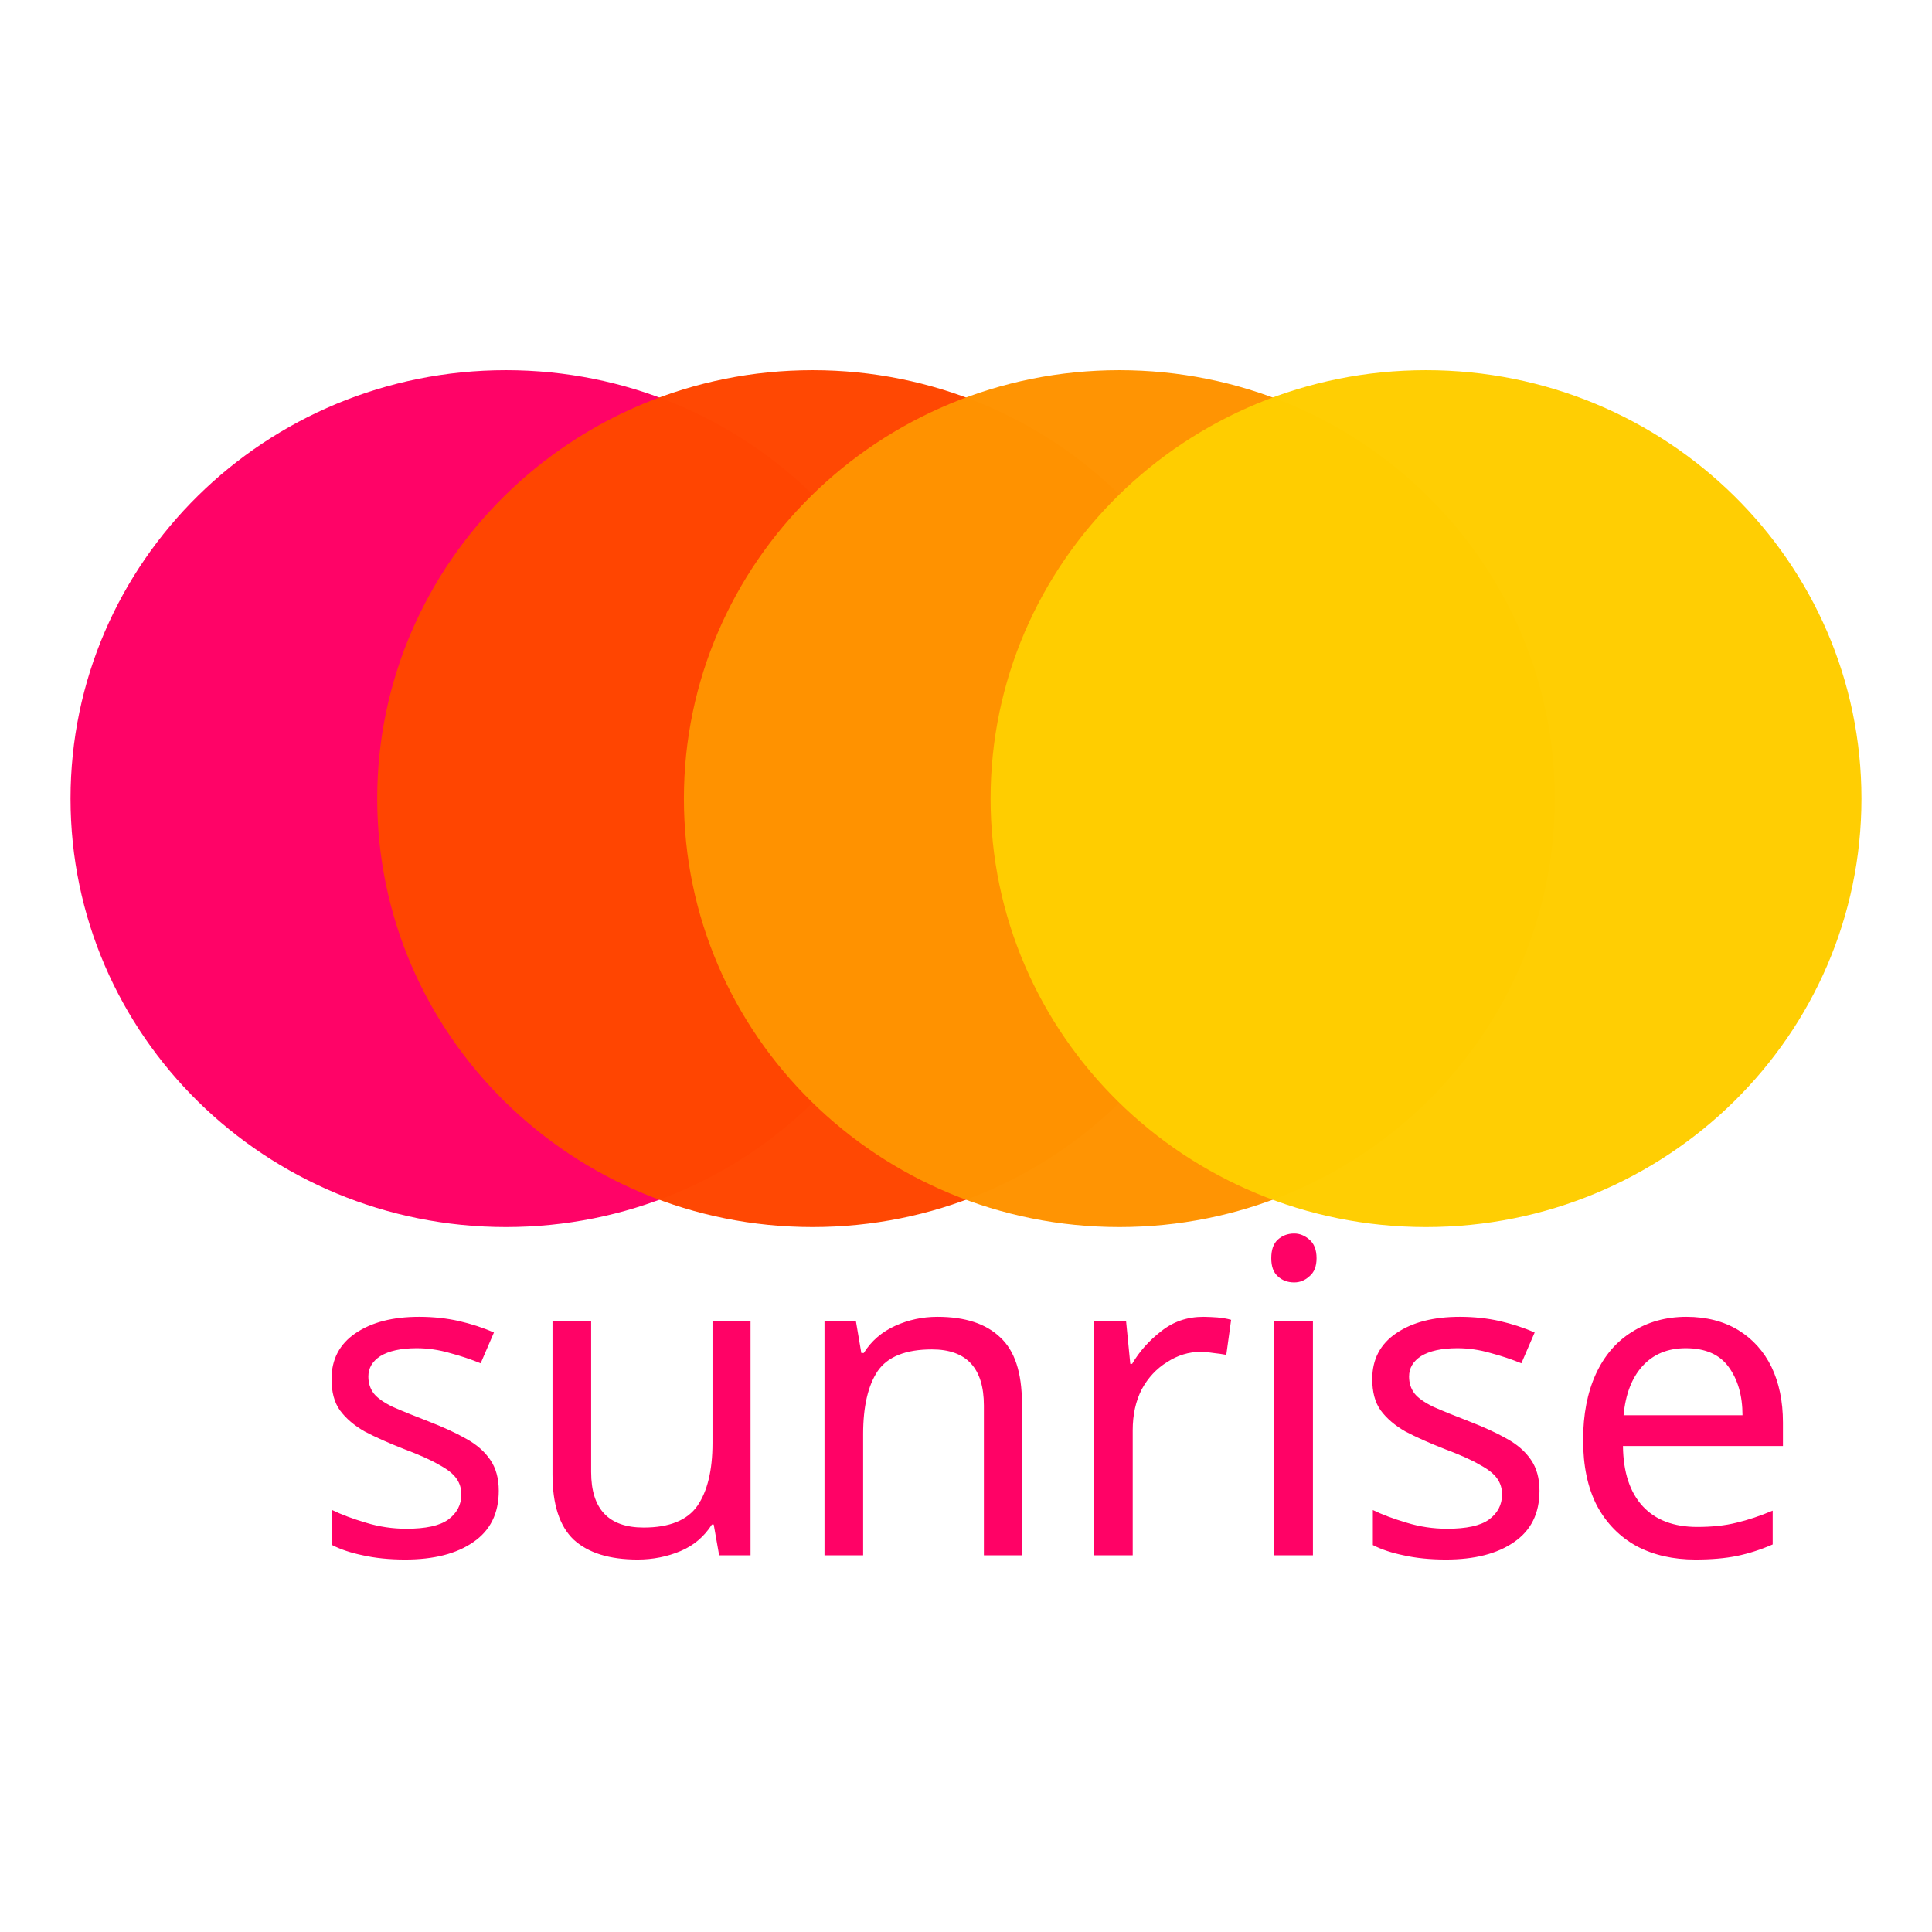
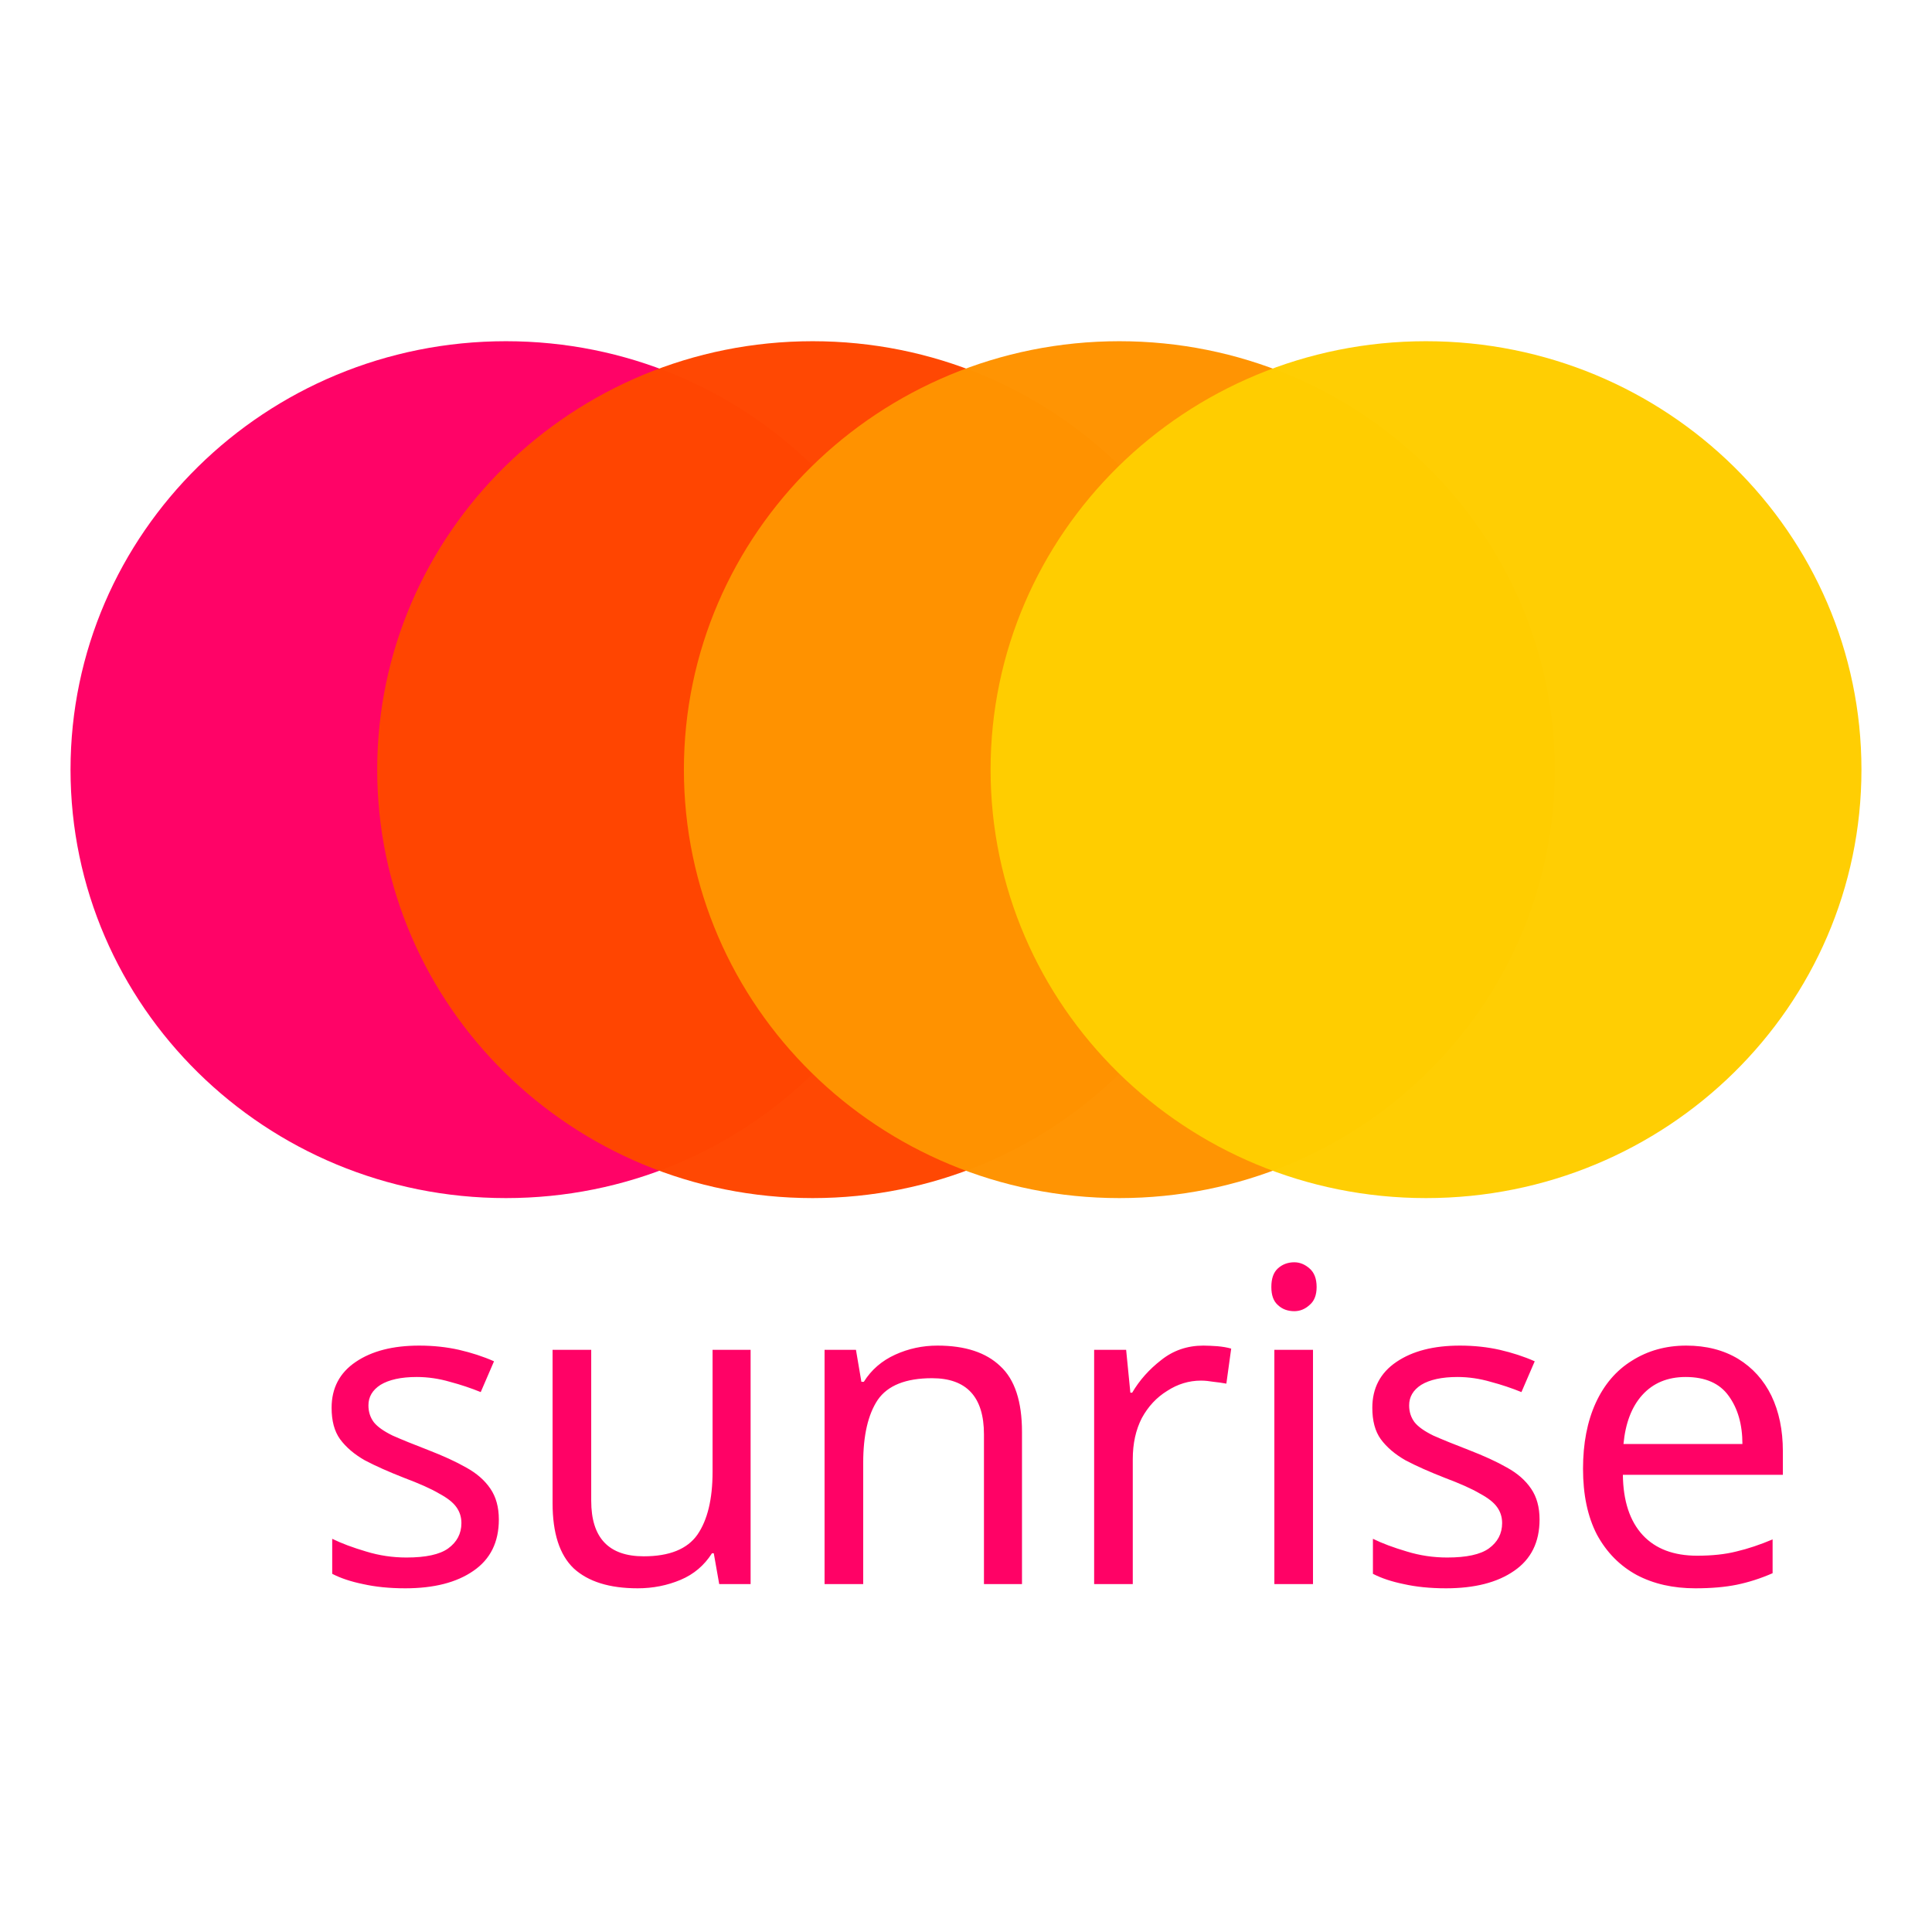
<svg xmlns="http://www.w3.org/2000/svg" width="50mm" height="50mm" viewBox="0 0 50 50" version="1.1" id="svg8">
  <defs id="defs2" />
  <g id="layer1" transform="translate(-48.16707,-67.17634)">
    <flowRoot xml:space="preserve" id="flowRoot850" style="font-style:normal;font-variant:normal;font-weight:normal;font-stretch:normal;font-size:13.333px;line-height:1.25;font-family:Arial;-inkscape-font-specification:Arial;letter-spacing:0px;word-spacing:0px;fill:#000000;fill-opacity:1;stroke:none" transform="scale(0.2645833)">
      <flowRegion id="flowRegion852" style="font-style:normal;font-variant:normal;font-weight:normal;font-stretch:normal;font-family:Arial;-inkscape-font-specification:Arial">
        <rect id="rect854" width="163.98" height="24.253" x="187.992" y="415.68" style="font-style:normal;font-variant:normal;font-weight:normal;font-stretch:normal;font-family:Arial;-inkscape-font-specification:Arial" />
      </flowRegion>
      <flowPara id="flowPara856" />
    </flowRoot>
-     <g id="g875" transform="translate(1.825271,-9.580429)">
-       <g id="g866">
+     <g id="g891" transform="translate(-1.825272,-0.749695)">
+       <g transform="translate(3.650543,-9.580429)" id="g866">
        <ellipse style="opacity:1;fill:#ff0065;fill-opacity:0.988;stroke:none;stroke-width:0.265;stroke-miterlimit:4;stroke-dasharray:none;stroke-opacity:1" id="path815" cx="59.436" cy="97.425" rx="11.269" ry="11.088" />
        <ellipse style="opacity:1;fill:#ff4600;fill-opacity:0.988;stroke:none;stroke-width:0.265;stroke-miterlimit:4;stroke-dasharray:none;stroke-opacity:1" id="path815-9" cx="67.373" cy="97.425" rx="11.269" ry="11.088" />
        <ellipse style="opacity:1;fill:#ff9300;fill-opacity:0.988;stroke:none;stroke-width:0.265;stroke-miterlimit:4;stroke-dasharray:none;stroke-opacity:1" id="path815-8" cx="75.31" cy="97.425" rx="11.269" ry="11.088" />
        <ellipse style="opacity:1;fill:#ffcd00;fill-opacity:0.988;stroke:none;stroke-width:0.265;stroke-miterlimit:4;stroke-dasharray:none;stroke-opacity:1" id="path815-4" cx="83.247" cy="97.425" rx="11.269" ry="11.088" />
      </g>
-       <text id="text860" y="117.005" x="54.344" style="font-style:normal;font-weight:normal;font-size:3.528px;line-height:1.25;font-family:sans-serif;letter-spacing:0px;word-spacing:0px;fill:#ff0065;fill-opacity:0.992;stroke:none;stroke-width:0.265" xml:space="preserve">
-         <tspan style="font-size:11.289px;fill:#ff0065;fill-opacity:0.992;stroke-width:0.265" y="117.005" x="54.344" id="tspan858">sunrise</tspan>
+       <text id="text860" y="108.924" x="57.995" style="font-style:normal;font-weight:normal;font-size:3.528px;line-height:1.25;font-family:sans-serif;letter-spacing:0px;word-spacing:0px;fill:#ff0065;fill-opacity:0.992;stroke:none;stroke-width:0.265" xml:space="preserve">
+         <tspan style="font-size:11.289px;fill:#ff0065;fill-opacity:0.992;stroke-width:0.265" y="108.924" x="57.995" id="tspan858">sunrise</tspan>
      </text>
    </g>
  </g>
</svg>
